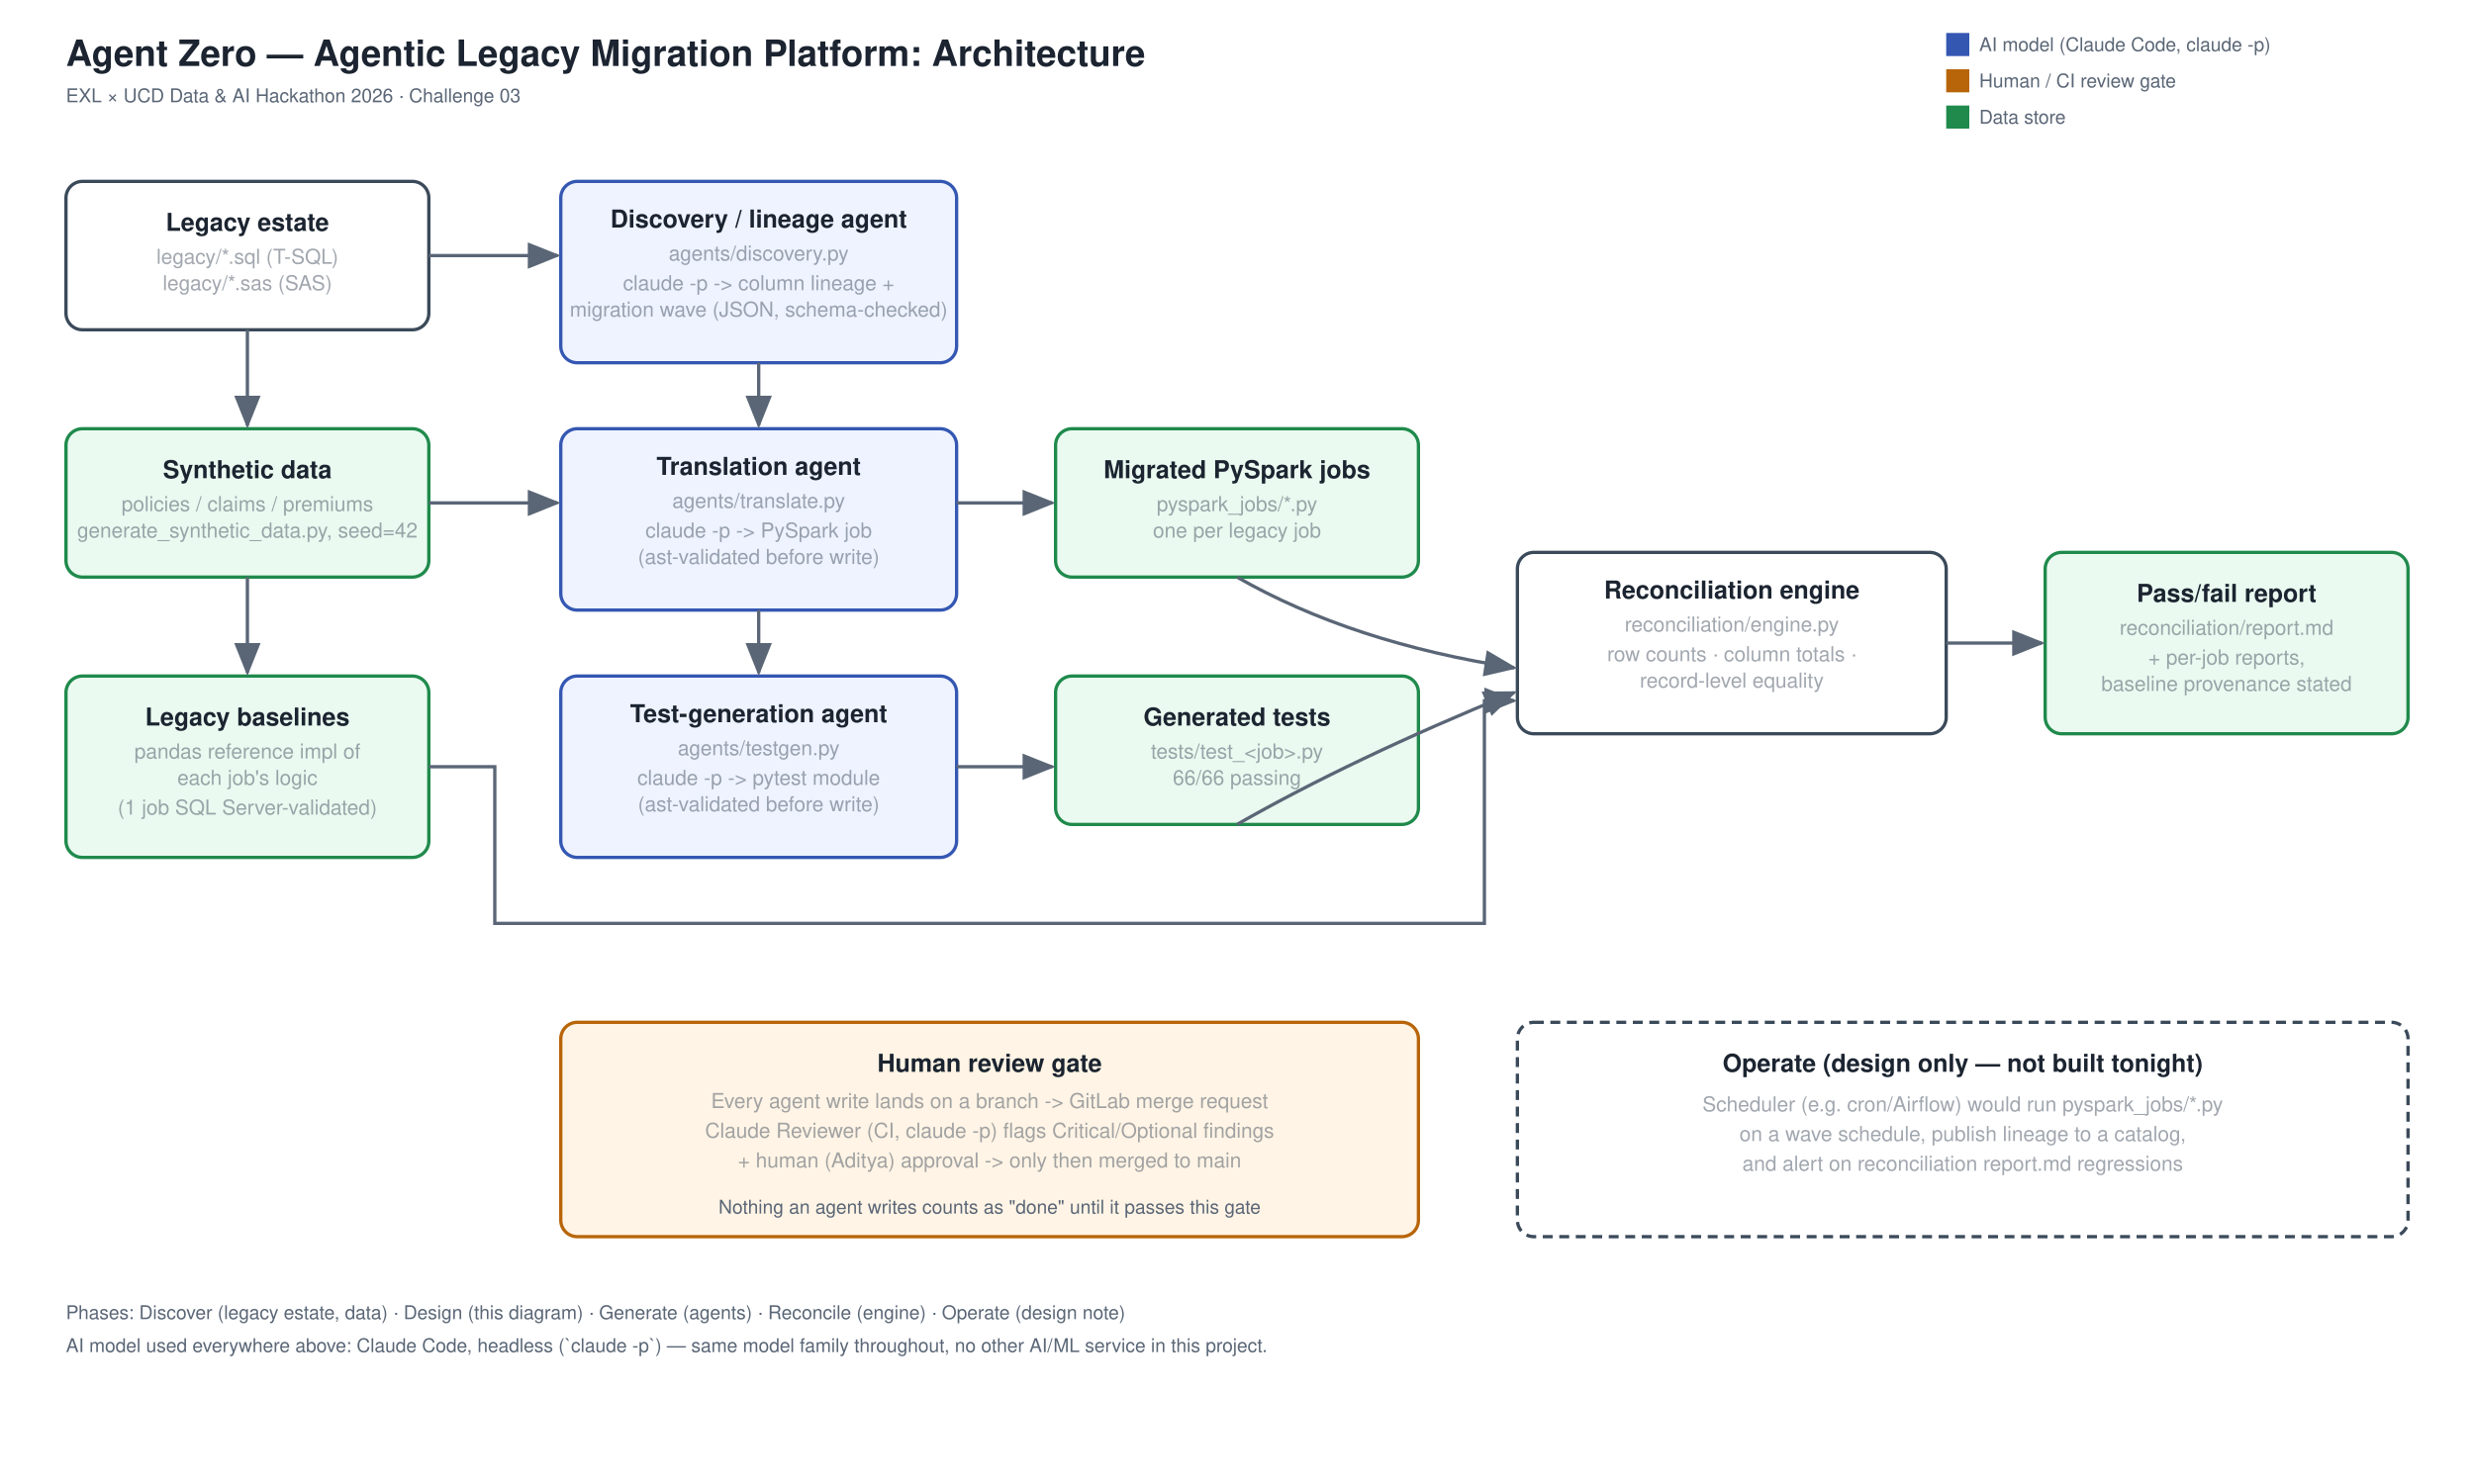
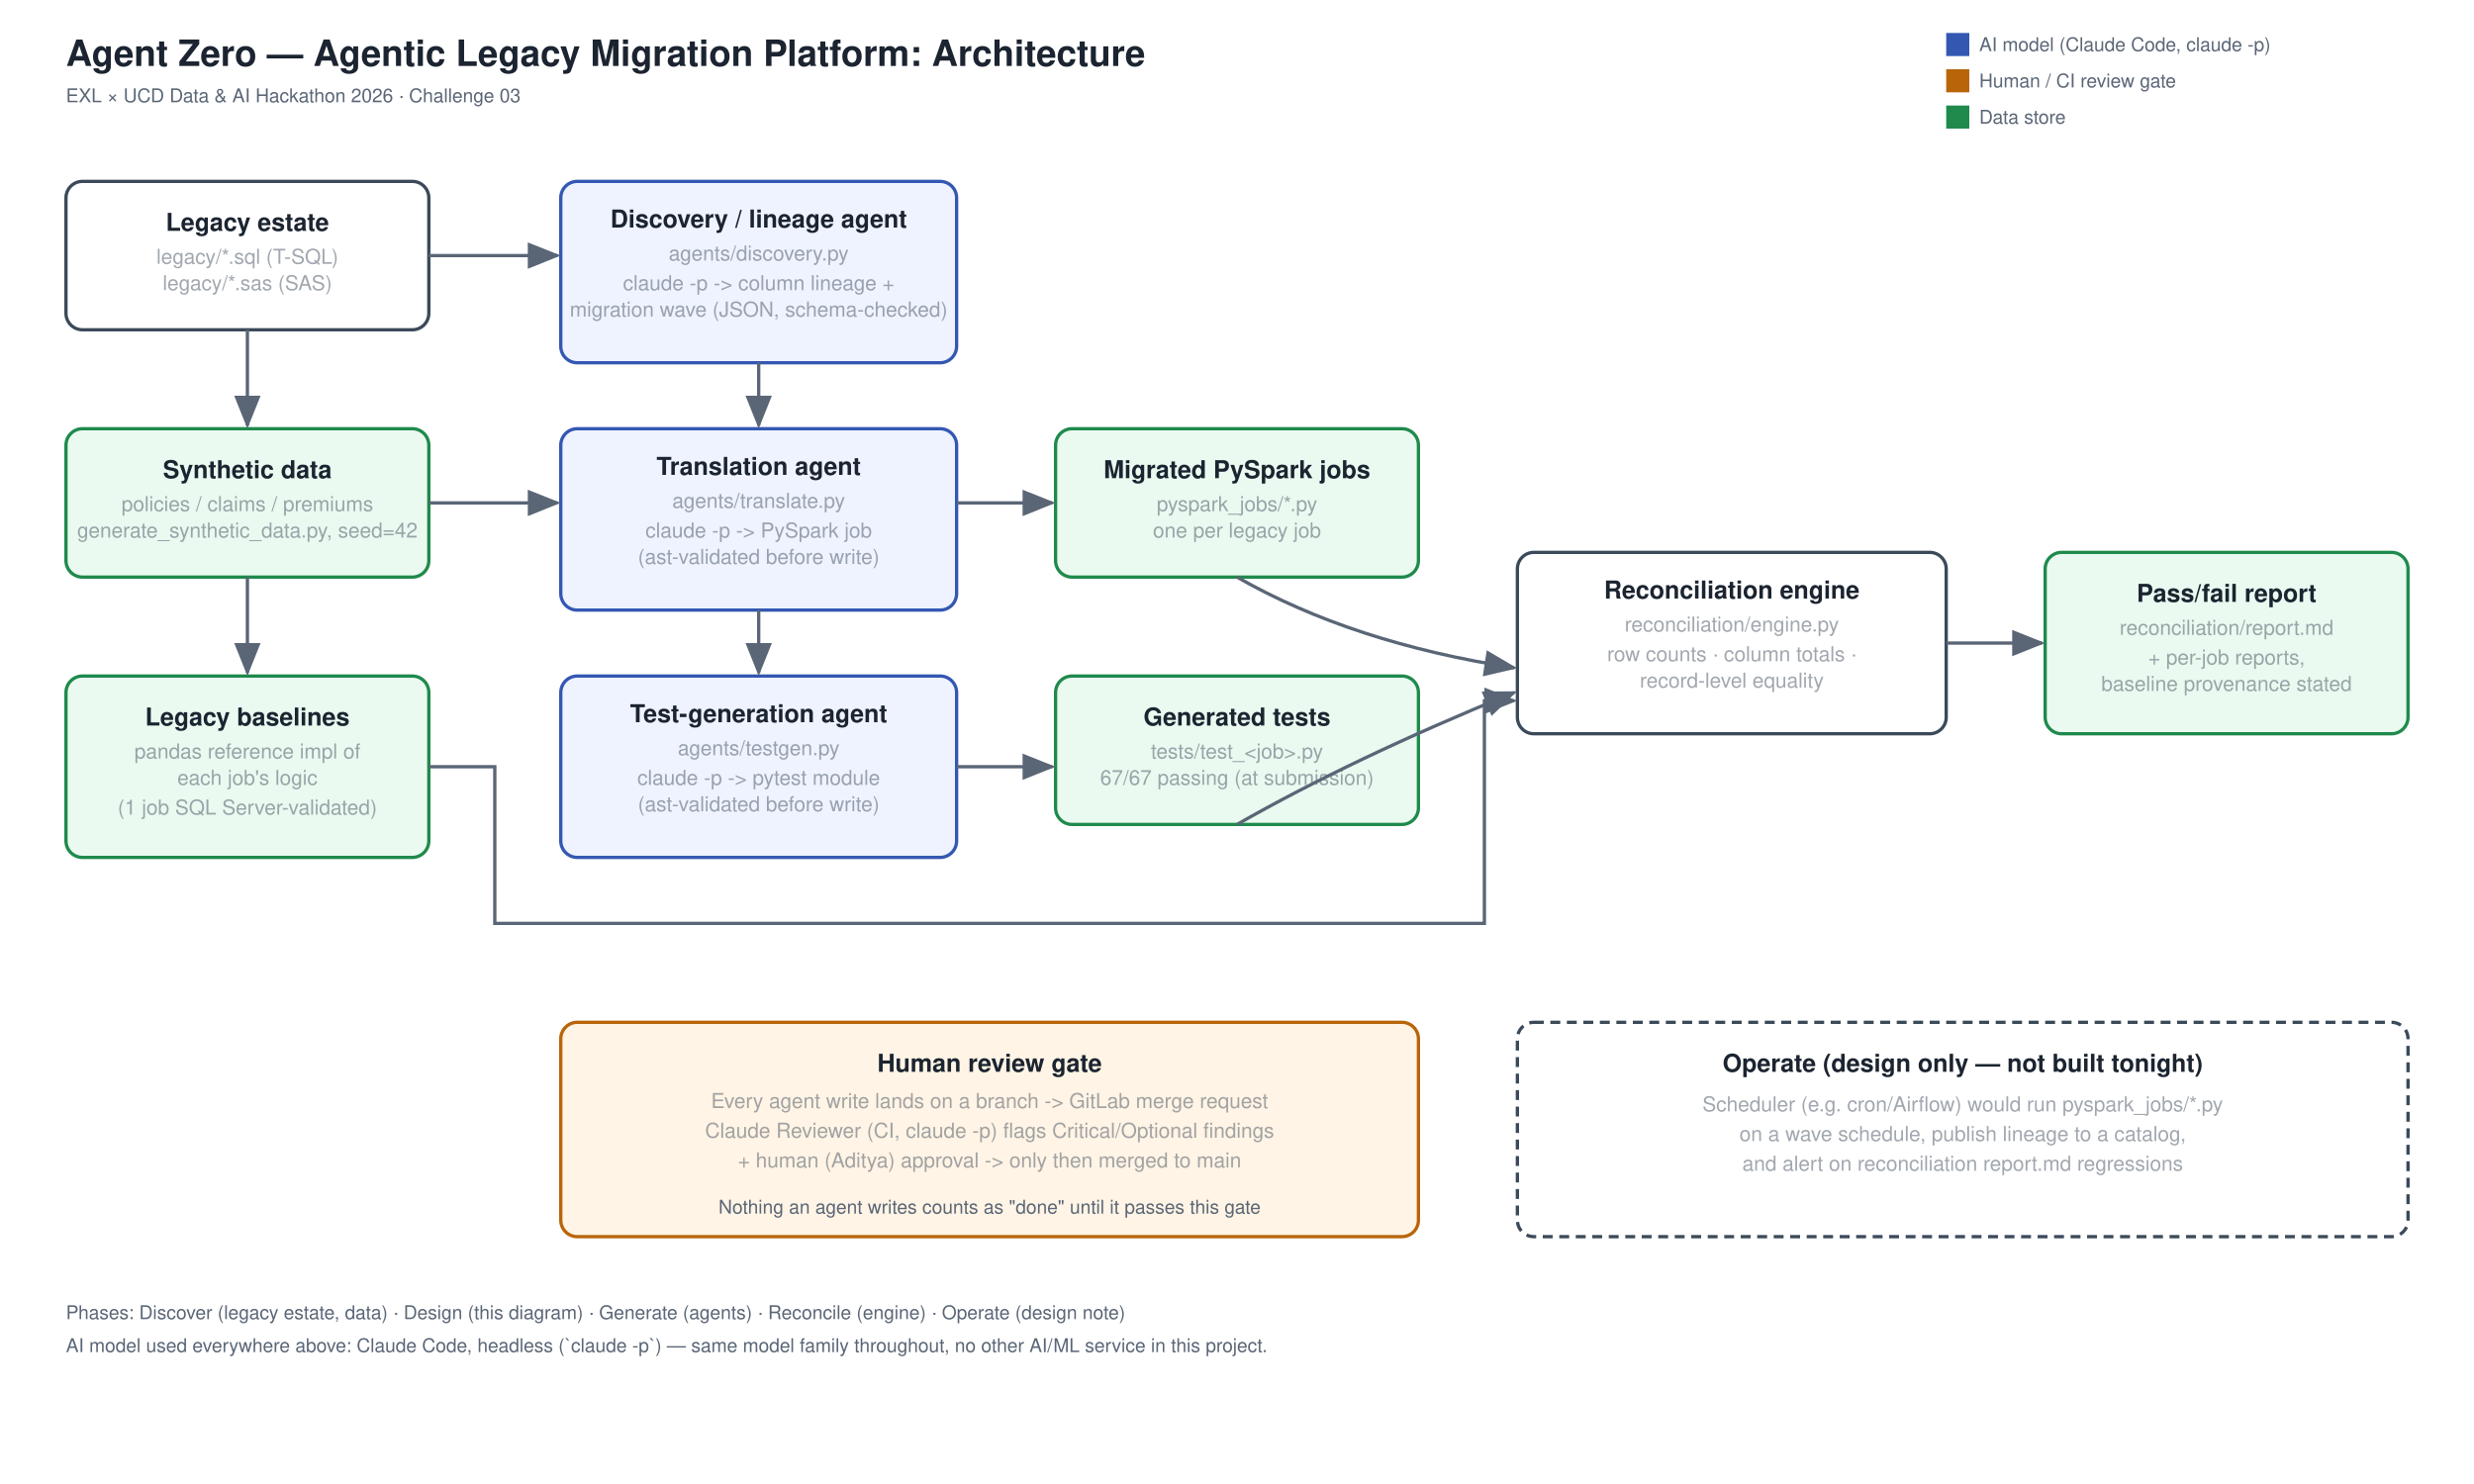
<svg xmlns="http://www.w3.org/2000/svg" viewBox="0 0 1500 900" font-family="Helvetica, Arial, sans-serif">
  <style>
    .box { fill: #ffffff; stroke: #3b4a5a; stroke-width: 2; rx: 10; }
    .ai  { fill: #eef3ff; stroke: #3457b2; stroke-width: 2; rx: 10; }
    .gate{ fill: #fff4e5; stroke: #b8650a; stroke-width: 2; rx: 10; }
    .data{ fill: #eafaf0; stroke: #1f8a4c; stroke-width: 2; rx: 10; }
    .title { font-size: 22px; font-weight: 700; fill: #1b2430; }
    .label { font-size: 15px; font-weight: 700; fill: #1b2430; }
    .sub   { font-size: 12.5px; fill: #44506080; }
    .sub2  { font-size: 12.5px; fill: #44506090; }
    .small { font-size: 11.5px; fill: #5a6676; }
    .arrow { stroke: #5a6676; stroke-width: 2; fill: none; marker-end: url(#arrowhead); }
    .legend-ai { fill: #3457b2; }
    .legend-gate { fill: #b8650a; }
    .legend-data { fill: #1f8a4c; }
  </style>
  <defs>
    <marker id="arrowhead" markerWidth="10" markerHeight="8" refX="9" refY="4" orient="auto">
      <path d="M0,0 L10,4 L0,8 Z" fill="#5a6676" />
    </marker>
  </defs>
  <rect x="0" y="0" width="1500" height="900" fill="#ffffff" />
  <text x="40" y="40" class="title">Agent Zero — Agentic Legacy Migration Platform: Architecture</text>
  <text x="40" y="62" class="small">EXL × UCD Data &amp; AI Hackathon 2026 · Challenge 03</text>
  <rect x="1180" y="20" width="14" height="14" class="legend-ai" />
  <text x="1200" y="31" class="small">AI model (Claude Code, claude -p)</text>
  <rect x="1180" y="42" width="14" height="14" class="legend-gate" />
  <text x="1200" y="53" class="small">Human / CI review gate</text>
  <rect x="1180" y="64" width="14" height="14" class="legend-data" />
  <text x="1200" y="75" class="small">Data store</text>
  <rect x="40" y="110" width="220" height="90" class="box" />
  <text x="150" y="140" class="label" text-anchor="middle">Legacy estate</text>
  <text x="150" y="160" class="sub" text-anchor="middle">legacy/*.sql (T-SQL)</text>
  <text x="150" y="176" class="sub" text-anchor="middle">legacy/*.sas (SAS)</text>
  <rect x="40" y="260" width="220" height="90" class="data" />
  <text x="150" y="290" class="label" text-anchor="middle">Synthetic data</text>
  <text x="150" y="310" class="sub" text-anchor="middle">policies / claims / premiums</text>
  <text x="150" y="326" class="sub" text-anchor="middle">generate_synthetic_data.py, seed=42</text>
  <rect x="40" y="410" width="220" height="110" class="data" />
  <text x="150" y="440" class="label" text-anchor="middle">Legacy baselines</text>
  <text x="150" y="460" class="sub" text-anchor="middle">pandas reference impl of</text>
  <text x="150" y="476" class="sub" text-anchor="middle">each job's logic</text>
  <text x="150" y="494" class="sub" text-anchor="middle">(1 job SQL Server-validated)</text>
  <rect x="340" y="110" width="240" height="110" class="ai" />
  <text x="460" y="138" class="label" text-anchor="middle">Discovery / lineage agent</text>
  <text x="460" y="158" class="sub" text-anchor="middle">agents/discovery.py</text>
  <text x="460" y="176" class="sub" text-anchor="middle">claude -p -&gt; column lineage +</text>
  <text x="460" y="192" class="sub" text-anchor="middle">migration wave (JSON, schema-checked)</text>
  <rect x="340" y="260" width="240" height="110" class="ai" />
  <text x="460" y="288" class="label" text-anchor="middle">Translation agent</text>
  <text x="460" y="308" class="sub" text-anchor="middle">agents/translate.py</text>
  <text x="460" y="326" class="sub" text-anchor="middle">claude -p -&gt; PySpark job</text>
  <text x="460" y="342" class="sub" text-anchor="middle">(ast-validated before write)</text>
  <rect x="340" y="410" width="240" height="110" class="ai" />
  <text x="460" y="438" class="label" text-anchor="middle">Test-generation agent</text>
  <text x="460" y="458" class="sub" text-anchor="middle">agents/testgen.py</text>
  <text x="460" y="476" class="sub" text-anchor="middle">claude -p -&gt; pytest module</text>
  <text x="460" y="492" class="sub" text-anchor="middle">(ast-validated before write)</text>
  <rect x="640" y="260" width="220" height="90" class="data" />
  <text x="750" y="290" class="label" text-anchor="middle">Migrated PySpark jobs</text>
  <text x="750" y="310" class="sub" text-anchor="middle">pyspark_jobs/*.py</text>
  <text x="750" y="326" class="sub" text-anchor="middle">one per legacy job</text>
  <rect x="640" y="410" width="220" height="90" class="data" />
  <text x="750" y="440" class="label" text-anchor="middle">Generated tests</text>
  <text x="750" y="460" class="sub" text-anchor="middle">tests/test_&lt;job&gt;.py</text>
-   <text x="750" y="476" class="sub" text-anchor="middle">66/66 passing</text>
+   <text x="750" y="476" class="sub" text-anchor="middle">67/67 passing (at submission)</text>
  <rect x="920" y="335" width="260" height="110" class="box" />
  <text x="1050" y="363" class="label" text-anchor="middle">Reconciliation engine</text>
  <text x="1050" y="383" class="sub" text-anchor="middle">reconciliation/engine.py</text>
  <text x="1050" y="401" class="sub" text-anchor="middle">row counts · column totals ·</text>
  <text x="1050" y="417" class="sub" text-anchor="middle">record-level equality</text>
  <rect x="1240" y="335" width="220" height="110" class="data" />
  <text x="1350" y="365" class="label" text-anchor="middle">Pass/fail report</text>
  <text x="1350" y="385" class="sub" text-anchor="middle">reconciliation/report.md</text>
  <text x="1350" y="403" class="sub" text-anchor="middle">+ per-job reports,</text>
  <text x="1350" y="419" class="sub" text-anchor="middle">baseline provenance stated</text>
  <rect x="340" y="620" width="520" height="130" class="gate" />
  <text x="600" y="650" class="label" text-anchor="middle">Human review gate</text>
  <text x="600" y="672" class="sub" text-anchor="middle">Every agent write lands on a branch -&gt; GitLab merge request</text>
  <text x="600" y="690" class="sub" text-anchor="middle">Claude Reviewer (CI, claude -p) flags Critical/Optional findings</text>
  <text x="600" y="708" class="sub" text-anchor="middle">+ human (Aditya) approval -&gt; only then merged to main</text>
  <text x="600" y="736" class="small" text-anchor="middle">Nothing an agent writes counts as "done" until it passes this gate</text>
  <rect x="920" y="620" width="540" height="130" class="box" stroke-dasharray="6,4" />
  <text x="1190" y="650" class="label" text-anchor="middle">Operate (design only — not built tonight)</text>
  <text x="1190" y="674" class="sub" text-anchor="middle">Scheduler (e.g. cron/Airflow) would run pyspark_jobs/*.py</text>
  <text x="1190" y="692" class="sub" text-anchor="middle">on a wave schedule, publish lineage to a catalog,</text>
  <text x="1190" y="710" class="sub" text-anchor="middle">and alert on reconciliation report.md regressions</text>
  <path class="arrow" d="M150,200 L150,258" />
  <path class="arrow" d="M260,155 L338,155" />
  <path class="arrow" d="M260,305 L338,305" />
  <path class="arrow" d="M150,350 L150,408" />
  <path class="arrow" d="M460,220 L460,258" />
  <path class="arrow" d="M460,370 L460,408" />
  <path class="arrow" d="M580,305 L638,305" />
  <path class="arrow" d="M580,465 L638,465" />
  <path class="arrow" d="M750,350 Q820,390 918,405" />
  <path class="arrow" d="M750,500 Q820,460 918,420" />
  <path class="arrow" d="M260,465 L300,465 L300,560 L900,560 L900,425 L918,425" />
  <path class="arrow" d="M1180,390 L1238,390" />
  <text x="40" y="800" class="small">Phases: Discover (legacy estate, data) · Design (this diagram) · Generate (agents) · Reconcile (engine) · Operate (design note)</text>
  <text x="40" y="820" class="small">AI model used everywhere above: Claude Code, headless (`claude -p`) — same model family throughout, no other AI/ML service in this project.</text>
</svg>
